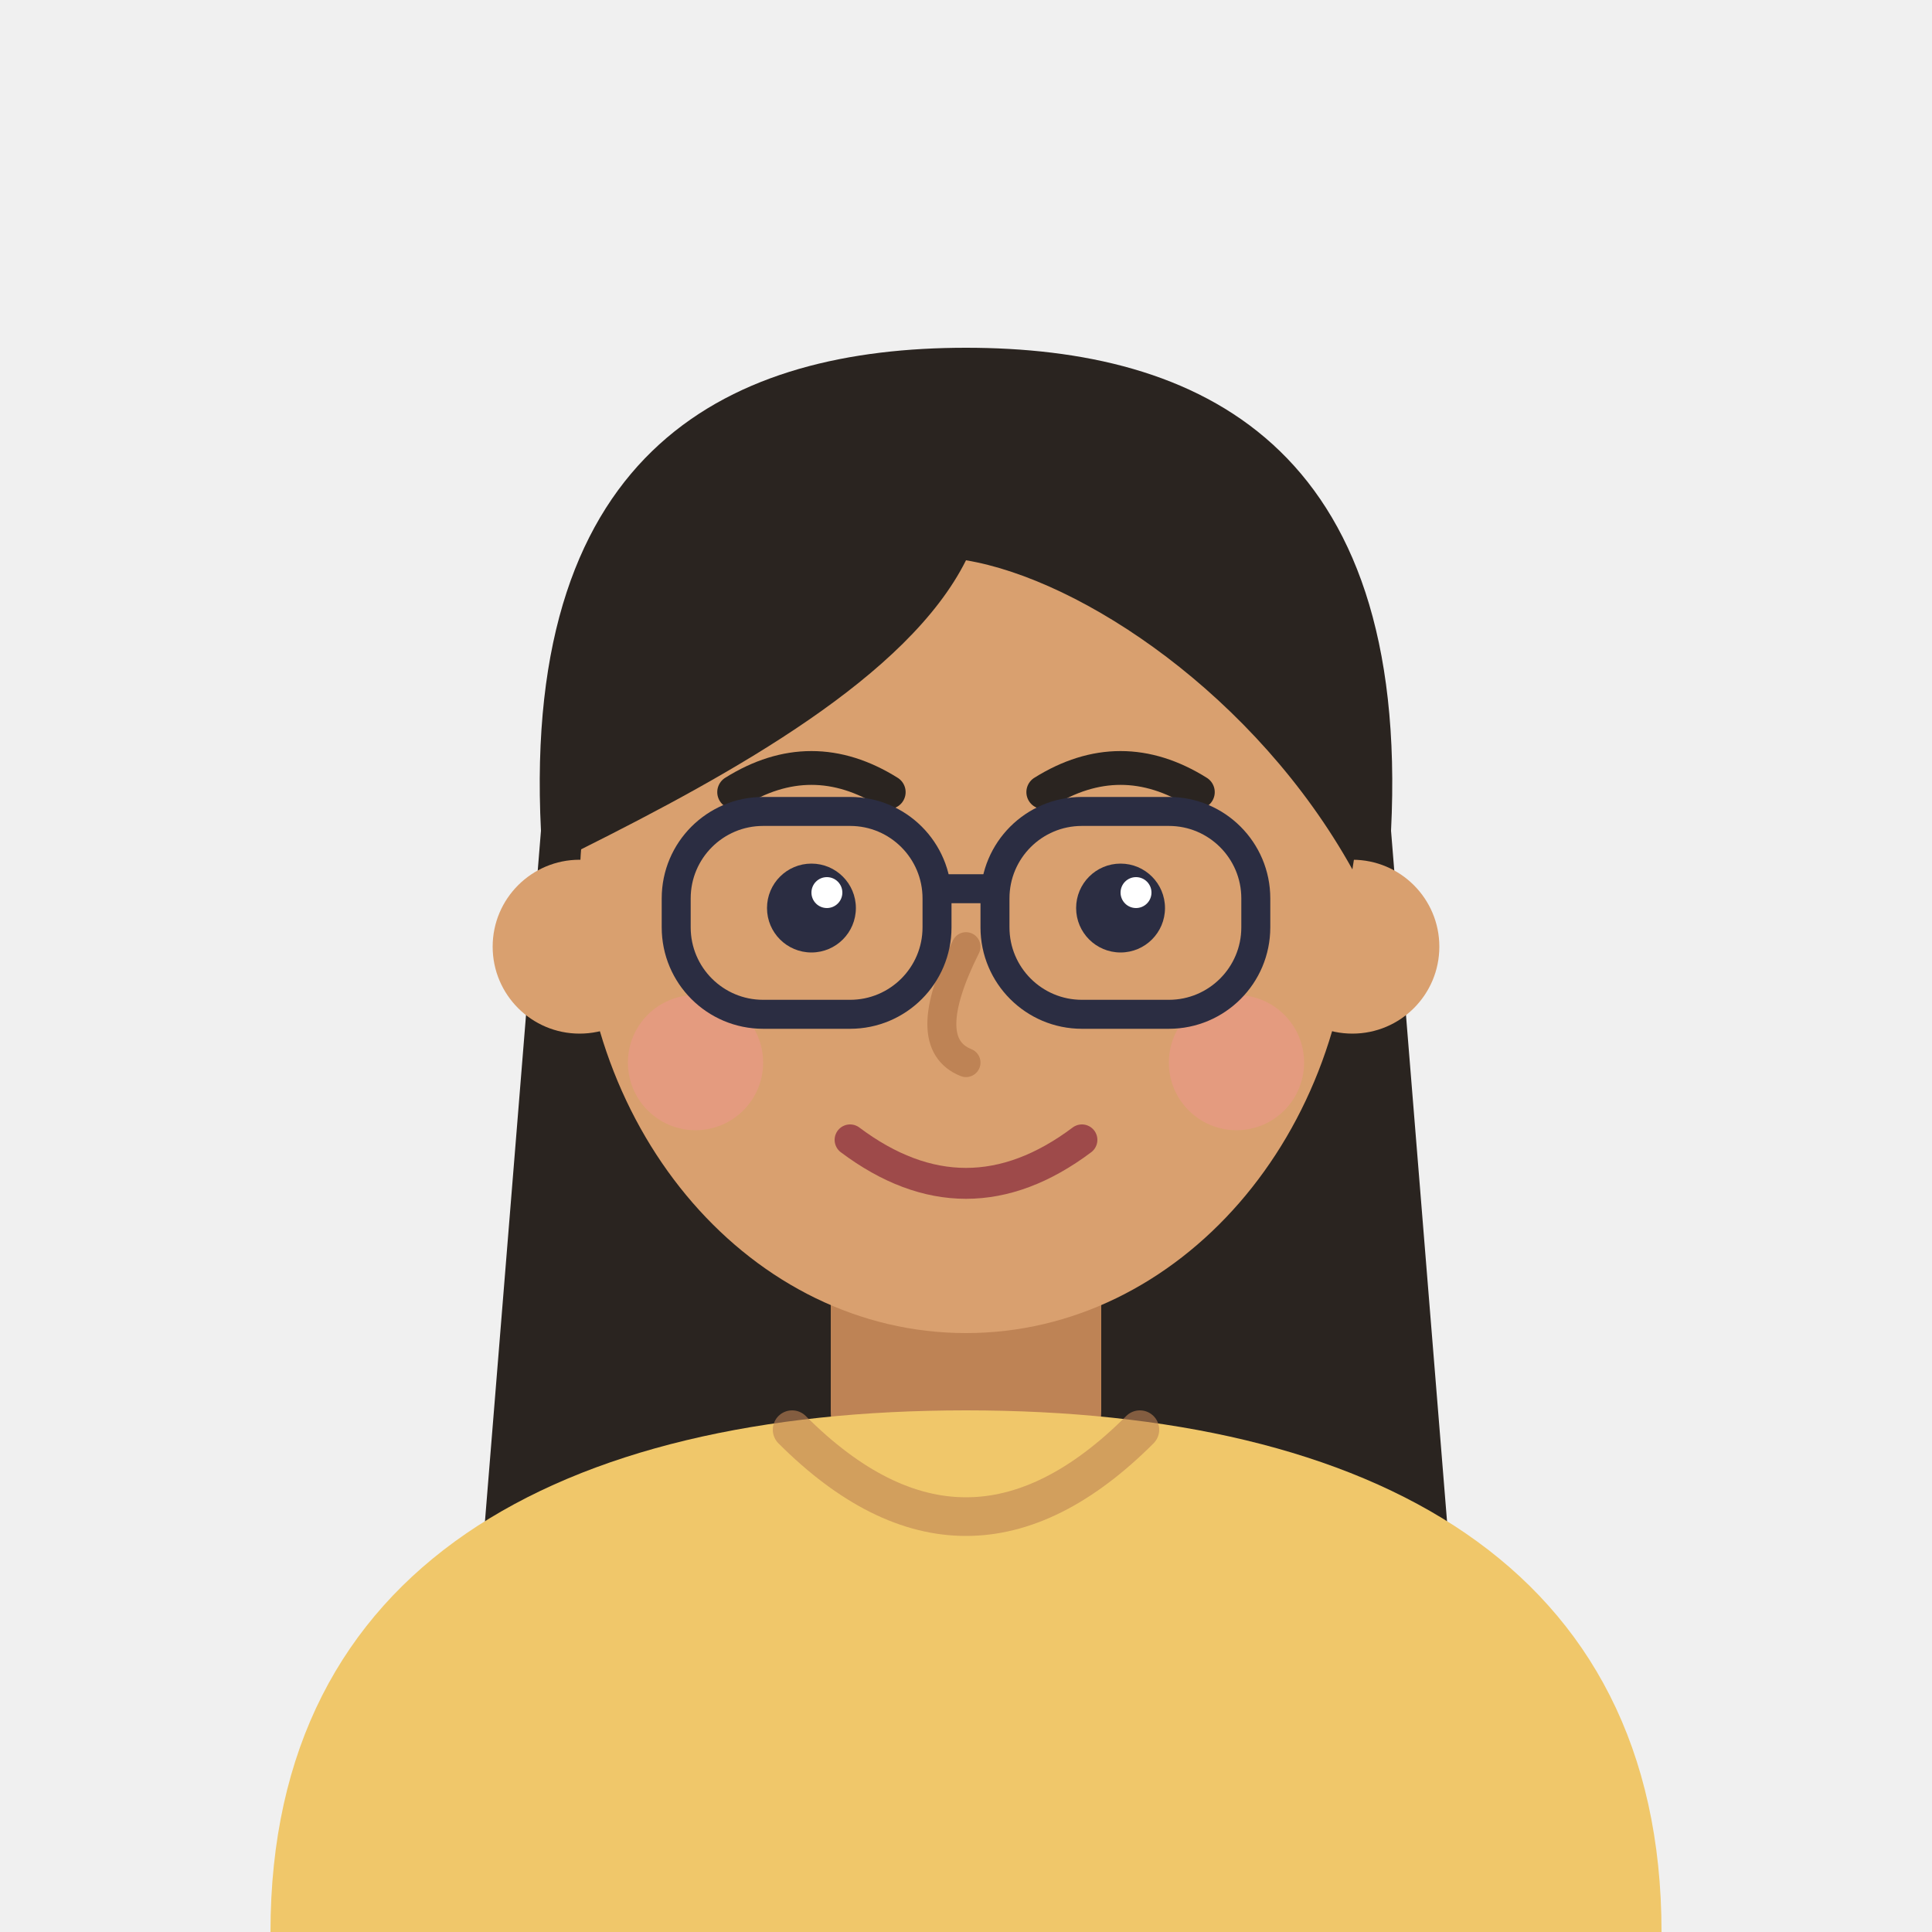
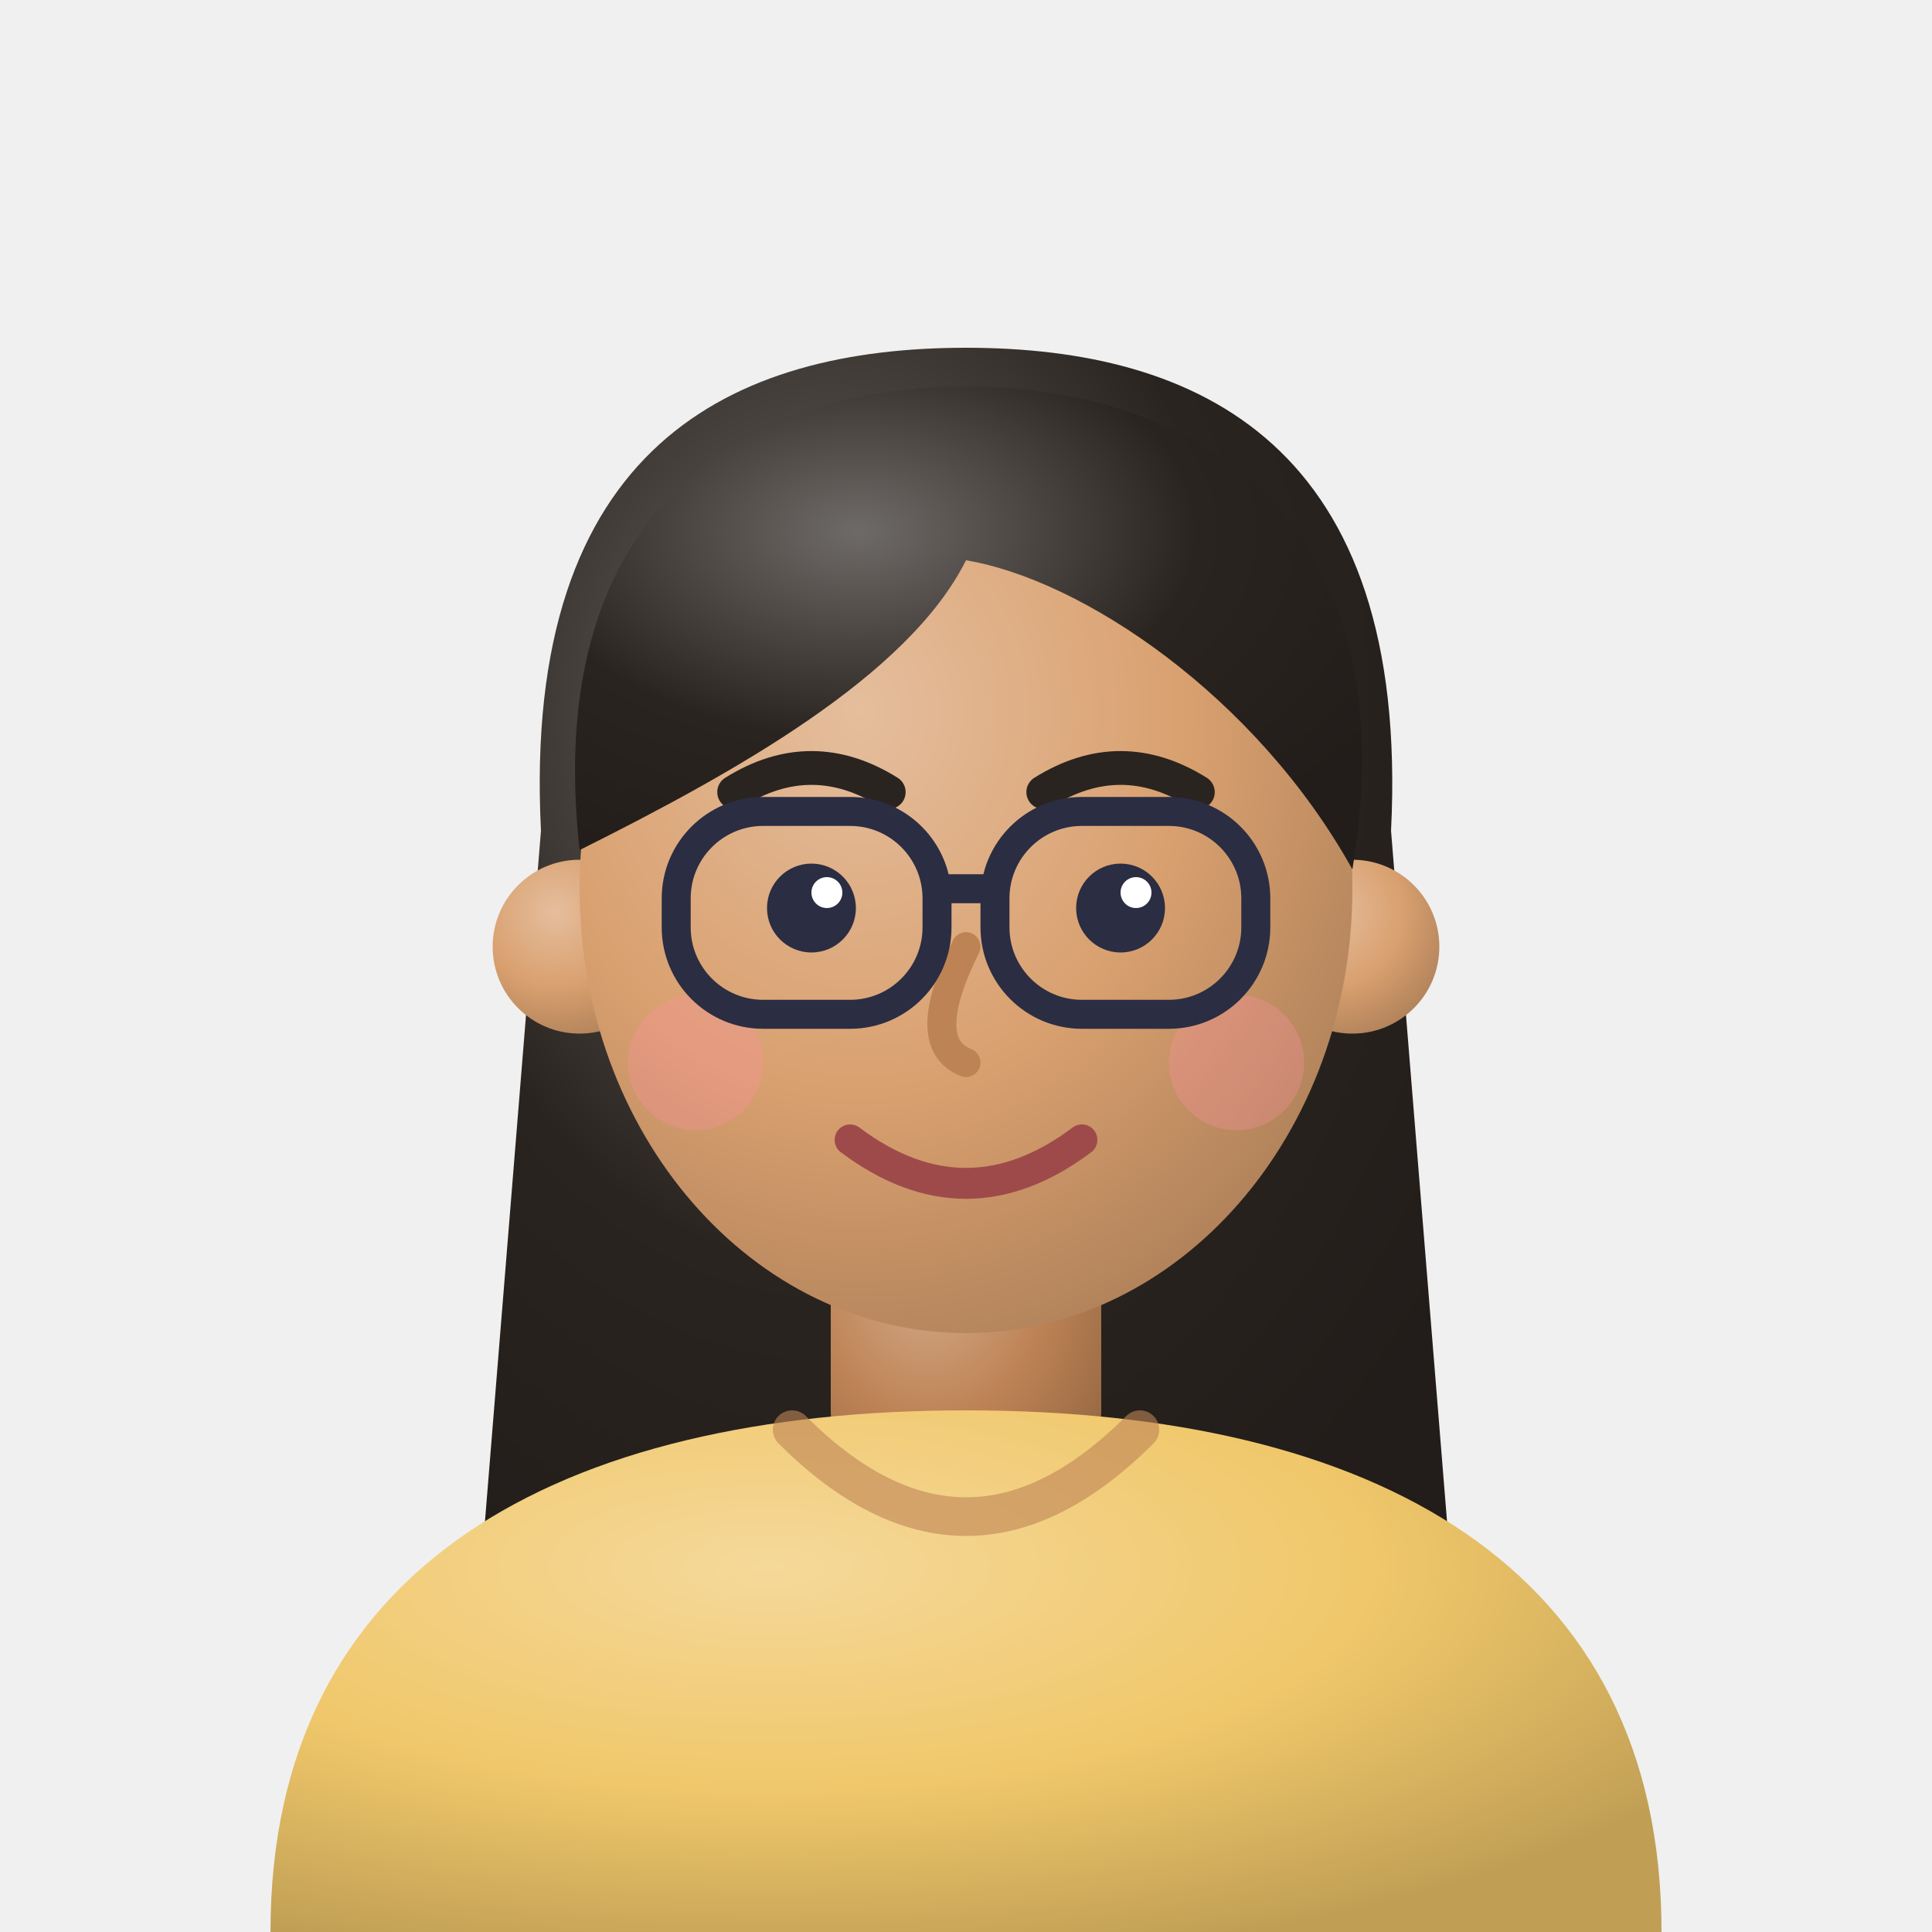
<svg xmlns="http://www.w3.org/2000/svg" viewBox="0 0 200 200">
-   <path d="M56 86 C54 46 76 36 100 36 C124 36 146 46 144 86 L150 160 C130 168 70 168 50 160 Z" fill="#2A2420" />
-   <rect x="86" y="122" width="28" height="34" rx="10" fill="#BE8355" />
-   <path d="M28 200 C28 162 58 146 100 146 C142 146 172 162 172 200 Z" fill="#F0C76A" />
+   <defs>
+     <radialGradient id="s2A2420" cx="0.36" cy="0.3" r="0.78">
+       <stop offset="0" stop-color="#6E6A67" />
+       <stop offset="0.55" stop-color="#2A2420" />
+       <stop offset="1" stop-color="#221D1A" />
+     </radialGradient>
+     <radialGradient id="sBE8355" cx="0.36" cy="0.3" r="0.78">
+       <stop offset="0" stop-color="#D3AB8B" />
+       <stop offset="0.55" stop-color="#BE8355" />
+       <stop offset="1" stop-color="#986944" />
+     </radialGradient>
+     <radialGradient id="sF0C76A" cx="0.36" cy="0.3" r="0.78">
+       <stop offset="0" stop-color="#F5D99A" />
+       <stop offset="0.55" stop-color="#F0C76A" />
+       <stop offset="1" stop-color="#C09F55" />
+     </radialGradient>
+     <radialGradient id="sD9A06F" cx="0.36" cy="0.3" r="0.78">
+       <stop offset="0" stop-color="#E5BE9D" />
+       <stop offset="0.55" stop-color="#D9A06F" />
+       <stop offset="1" stop-color="#AE8059" />
+     </radialGradient>
+   </defs>
+   <path d="M56 86 C54 46 76 36 100 36 C124 36 146 46 144 86 L150 160 C130 168 70 168 50 160 Z" fill="url(#s2A2420)" />
+   <rect x="86" y="122" width="28" height="34" rx="10" fill="url(#sBE8355)" />
+   <path d="M28 200 C28 162 58 146 100 146 C142 146 172 162 172 200 Z" fill="url(#sF0C76A)" />
  <path d="M82 148 Q100 166 118 148" fill="none" stroke="#BE8355" stroke-width="4" stroke-linecap="round" opacity="0.6" />
-   <circle cx="60" cy="98" r="9" fill="#D9A06F" />
-   <circle cx="140" cy="98" r="9" fill="#D9A06F" />
-   <ellipse cx="100" cy="92" rx="40" ry="46" fill="#D9A06F" />
-   <path d="M60 88 C56 52 78 40 100 40 C124 40 146 54 140 90 C130 72 112 60 100 58 C94 70 76 80 60 88 Z" fill="#2A2420" />
+   <circle cx="60" cy="98" r="9" fill="url(#sD9A06F)" />
+   <circle cx="140" cy="98" r="9" fill="url(#sD9A06F)" />
+   <ellipse cx="100" cy="92" rx="40" ry="46" fill="url(#sD9A06F)" />
+   <path d="M60 88 C56 52 78 40 100 40 C124 40 146 54 140 90 C130 72 112 60 100 58 C94 70 76 80 60 88 Z" fill="url(#s2A2420)" />
  <path d="M76 82 Q84 77 92 82 M108 82 Q116 77 124 82" fill="none" stroke="#2A2420" stroke-width="3.5" stroke-linecap="round" />
  <circle cx="84" cy="94" r="4.6" fill="#2B2D42" />
  <circle cx="116" cy="94" r="4.6" fill="#2B2D42" />
  <circle cx="85.6" cy="92.4" r="1.6" fill="#fff" />
  <circle cx="117.6" cy="92.4" r="1.6" fill="#fff" />
  <path d="M100 98 Q95 108 100 110" fill="none" stroke="#BE8355" stroke-width="3" stroke-linecap="round" />
  <path d="M88 118 Q100 127 112 118" fill="none" stroke="#9E4A4A" stroke-width="3.2" stroke-linecap="round" />
  <circle cx="72" cy="110" r="7" fill="#FF8FA3" opacity="0.3" />
  <circle cx="128" cy="110" r="7" fill="#FF8FA3" opacity="0.3" />
  <rect x="70" y="84" width="27" height="21" rx="9" fill="none" stroke="#2B2D42" stroke-width="3" />
  <rect x="103" y="84" width="27" height="21" rx="9" fill="none" stroke="#2B2D42" stroke-width="3" />
  <path d="M97 92 L103 92" stroke="#2B2D42" stroke-width="3" />
</svg>
